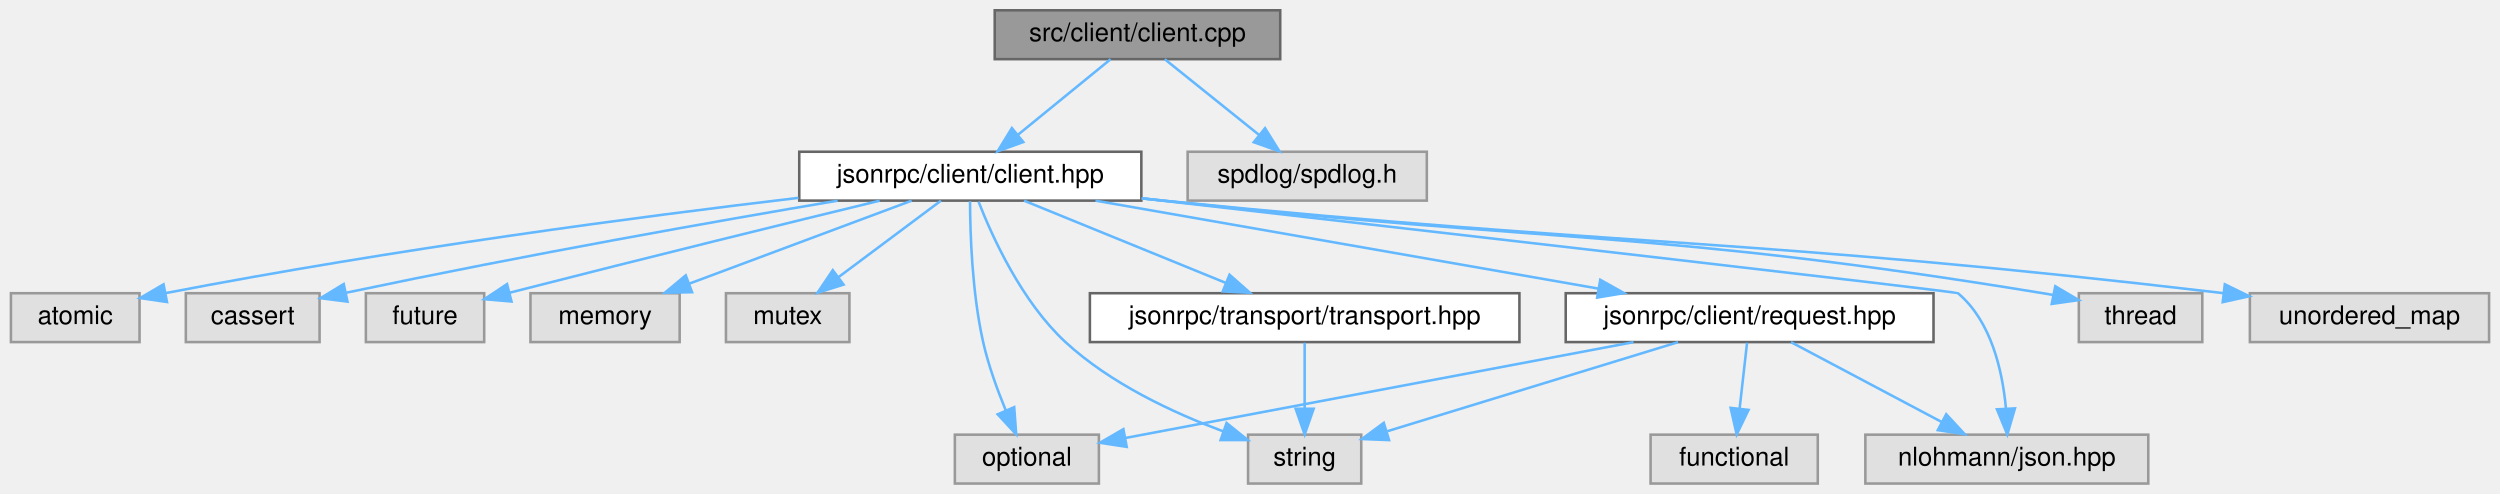
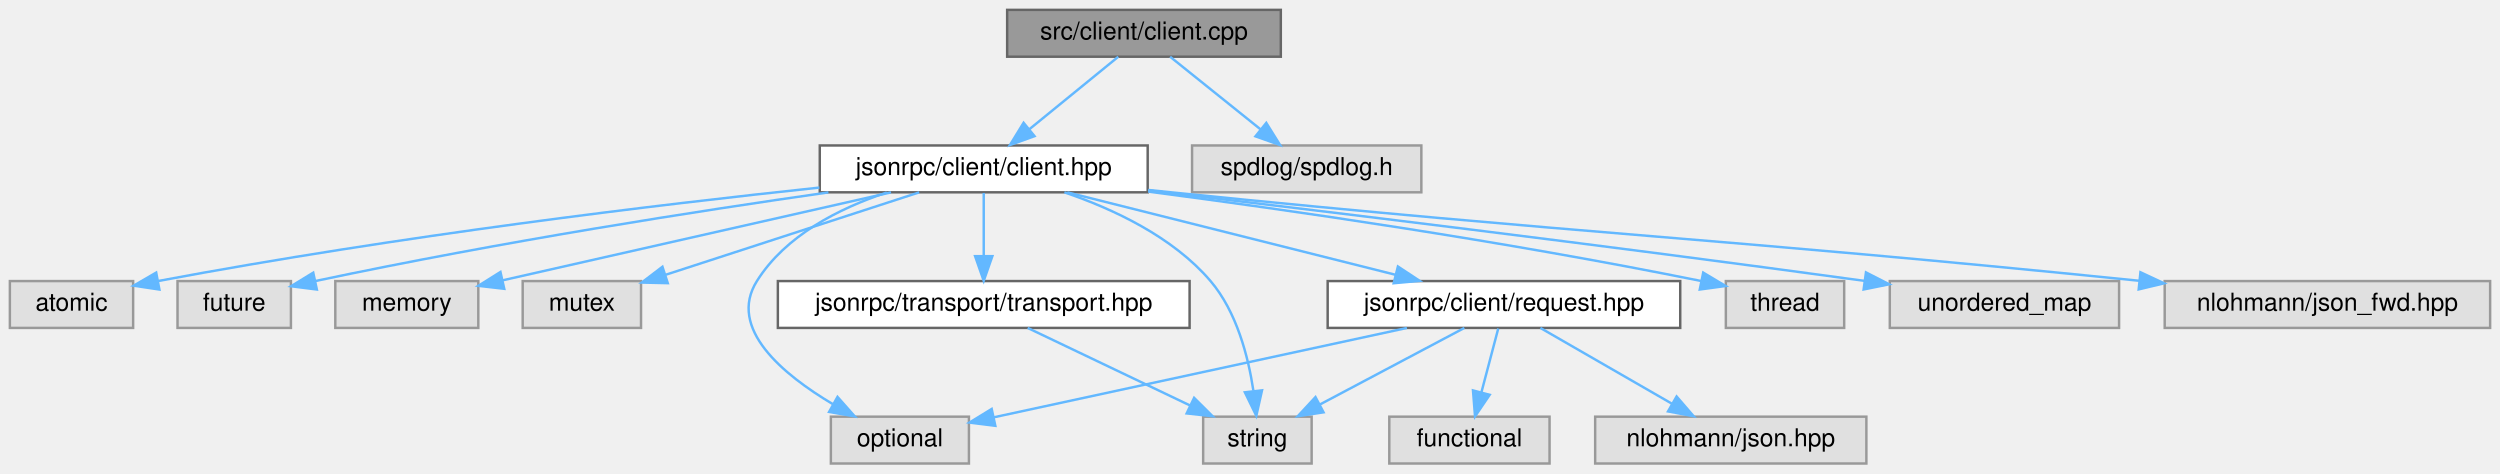
- <svg xmlns="http://www.w3.org/2000/svg" xmlns:xlink="http://www.w3.org/1999/xlink" width="972pt" height="192pt" viewBox="0.00 0.00 971.50 192.00">
+ <svg xmlns="http://www.w3.org/2000/svg" xmlns:xlink="http://www.w3.org/1999/xlink" width="1014pt" height="192pt" viewBox="0.00 0.00 1014.00 192.00">
  <g id="graph0" class="graph" transform="scale(1 1) rotate(0) translate(4 188)">
    <g id="Node000001" class="node">
      <g id="a_Node000001">
        <a xlink:title=" ">
-           <polygon fill="#999999" stroke="#666666" points="493.5,-184 382.5,-184 382.5,-165 493.5,-165 493.5,-184" />
-           <text text-anchor="middle" x="438" y="-172" font-family="Helvetica,sans-Serif" font-size="10.00">src/client/client.cpp</text>
+           <polygon fill="#999999" stroke="#666666" points="515.5,-184 404.5,-184 404.5,-165 515.5,-165 515.5,-184" />
+           <text text-anchor="middle" x="460" y="-172" font-family="Helvetica,sans-Serif" font-size="10.00">src/client/client.cpp</text>
        </a>
      </g>
    </g>
    <g id="Node000002" class="node">
      <g id="a_Node000002">
        <a xlink:href="client_8hpp.html" target="_top" xlink:title=" ">
-           <polygon fill="white" stroke="#666666" points="439.5,-129 306.5,-129 306.5,-110 439.5,-110 439.5,-129" />
-           <text text-anchor="middle" x="373" y="-117" font-family="Helvetica,sans-Serif" font-size="10.00">jsonrpc/client/client.hpp</text>
+           <polygon fill="white" stroke="#666666" points="461.5,-129 328.5,-129 328.5,-110 461.5,-110 461.5,-129" />
+           <text text-anchor="middle" x="395" y="-117" font-family="Helvetica,sans-Serif" font-size="10.00">jsonrpc/client/client.hpp</text>
        </a>
      </g>
    </g>
    <g id="edge1_Node000001_Node000002" class="edge">
      <g id="a_edge1_Node000001_Node000002">
        <a xlink:title=" ">
-           <path fill="none" stroke="#63b8ff" d="M427.56,-164.98C417.85,-157.07 403.18,-145.11 391.5,-135.58" />
-           <polygon fill="#63b8ff" stroke="#63b8ff" points="393.6,-132.78 383.63,-129.17 389.17,-138.2 393.6,-132.78" />
+           <path fill="none" stroke="#63b8ff" d="M449.56,-164.98C439.85,-157.07 425.18,-145.11 413.5,-135.58" />
+           <polygon fill="#63b8ff" stroke="#63b8ff" points="415.6,-132.78 405.63,-129.17 411.17,-138.2 415.6,-132.78" />
        </a>
      </g>
    </g>
    <g id="Node000016" class="node">
      <g id="a_Node000016">
        <a xlink:title=" ">
-           <polygon fill="#e0e0e0" stroke="#999999" points="550.5,-129 457.5,-129 457.5,-110 550.5,-110 550.5,-129" />
-           <text text-anchor="middle" x="504" y="-117" font-family="Helvetica,sans-Serif" font-size="10.00">spdlog/spdlog.h</text>
-         </a>
-       </g>
-     </g>
-     <g id="edge19_Node000001_Node000016" class="edge">
-       <g id="a_edge19_Node000001_Node000016">
-         <a xlink:title=" ">
-           <path fill="none" stroke="#63b8ff" d="M448.6,-164.98C458.46,-157.07 473.35,-145.11 485.22,-135.58" />
-           <polygon fill="#63b8ff" stroke="#63b8ff" points="487.6,-138.16 493.2,-129.17 483.21,-132.7 487.6,-138.16" />
+           <polygon fill="#e0e0e0" stroke="#999999" points="572.5,-129 479.5,-129 479.5,-110 572.5,-110 572.5,-129" />
+           <text text-anchor="middle" x="526" y="-117" font-family="Helvetica,sans-Serif" font-size="10.00">spdlog/spdlog.h</text>
+         </a>
+       </g>
+     </g>
+     <g id="edge18_Node000001_Node000016" class="edge">
+       <g id="a_edge18_Node000001_Node000016">
+         <a xlink:title=" ">
+           <path fill="none" stroke="#63b8ff" d="M470.6,-164.98C480.46,-157.07 495.35,-145.11 507.22,-135.58" />
+           <polygon fill="#63b8ff" stroke="#63b8ff" points="509.6,-138.16 515.2,-129.17 505.21,-132.7 509.6,-138.16" />
        </a>
      </g>
    </g>
    <g id="Node000003" class="node">
      <g id="a_Node000003">
        <a xlink:title=" ">
          <polygon fill="#e0e0e0" stroke="#999999" points="50,-74 0,-74 0,-55 50,-55 50,-74" />
          <text text-anchor="middle" x="25" y="-62" font-family="Helvetica,sans-Serif" font-size="10.00">atomic</text>
        </a>
      </g>
    </g>
    <g id="edge2_Node000002_Node000003" class="edge">
      <g id="a_edge2_Node000002_Node000003">
        <a xlink:title=" ">
-           <path fill="none" stroke="#63b8ff" d="M306.2,-111.08C244.65,-103.78 150.6,-91.45 60.07,-74.03" />
-           <polygon fill="#63b8ff" stroke="#63b8ff" points="60.67,-70.58 50.19,-72.11 59.33,-77.45 60.67,-70.58" />
+           <path fill="none" stroke="#63b8ff" d="M328.34,-111.92C262.48,-104.92 158.72,-92.51 60.02,-74" />
+           <polygon fill="#63b8ff" stroke="#63b8ff" points="60.66,-70.56 50.18,-72.13 59.35,-77.44 60.66,-70.56" />
        </a>
      </g>
    </g>
    <g id="Node000004" class="node">
      <g id="a_Node000004">
        <a xlink:title=" ">
-           <polygon fill="#e0e0e0" stroke="#999999" points="120,-74 68,-74 68,-55 120,-55 120,-74" />
-           <text text-anchor="middle" x="94" y="-62" font-family="Helvetica,sans-Serif" font-size="10.00">cassert</text>
+           <polygon fill="#e0e0e0" stroke="#999999" points="114,-74 68,-74 68,-55 114,-55 114,-74" />
+           <text text-anchor="middle" x="91" y="-62" font-family="Helvetica,sans-Serif" font-size="10.00">future</text>
        </a>
      </g>
    </g>
    <g id="edge3_Node000002_Node000004" class="edge">
      <g id="a_edge3_Node000002_Node000004">
        <a xlink:title=" ">
-           <path fill="none" stroke="#63b8ff" d="M321.42,-109.98C274.14,-101.98 201.97,-89.26 130.42,-74.21" />
-           <polygon fill="#63b8ff" stroke="#63b8ff" points="130.84,-70.72 120.34,-72.07 129.39,-77.57 130.84,-70.72" />
+           <path fill="none" stroke="#63b8ff" d="M332.01,-109.97C278.95,-102.38 200.85,-90.27 123.88,-74.01" />
+           <polygon fill="#63b8ff" stroke="#63b8ff" points="124.52,-70.57 114.01,-71.9 123.05,-77.41 124.52,-70.57" />
        </a>
      </g>
    </g>
    <g id="Node000005" class="node">
      <g id="a_Node000005">
        <a xlink:title=" ">
-           <polygon fill="#e0e0e0" stroke="#999999" points="184,-74 138,-74 138,-55 184,-55 184,-74" />
-           <text text-anchor="middle" x="161" y="-62" font-family="Helvetica,sans-Serif" font-size="10.00">future</text>
+           <polygon fill="#e0e0e0" stroke="#999999" points="190,-74 132,-74 132,-55 190,-55 190,-74" />
+           <text text-anchor="middle" x="161" y="-62" font-family="Helvetica,sans-Serif" font-size="10.00">memory</text>
        </a>
      </g>
    </g>
    <g id="edge4_Node000002_Node000005" class="edge">
      <g id="a_edge4_Node000002_Node000005">
        <a xlink:title=" ">
-           <path fill="none" stroke="#63b8ff" d="M337.77,-109.98C303.44,-101.64 249.51,-88.42 193.75,-74.16" />
-           <polygon fill="#63b8ff" stroke="#63b8ff" points="194.62,-70.77 184.06,-71.68 192.88,-77.55 194.62,-70.77" />
+           <path fill="none" stroke="#63b8ff" d="M357.4,-109.98C314.23,-100.21 243.73,-84.24 199.98,-74.33" />
+           <polygon fill="#63b8ff" stroke="#63b8ff" points="200.53,-70.86 190,-72.07 198.98,-77.69 200.53,-70.86" />
        </a>
      </g>
    </g>
    <g id="Node000006" class="node">
      <g id="a_Node000006">
        <a xlink:title=" ">
-           <polygon fill="#e0e0e0" stroke="#999999" points="260,-74 202,-74 202,-55 260,-55 260,-74" />
-           <text text-anchor="middle" x="231" y="-62" font-family="Helvetica,sans-Serif" font-size="10.00">memory</text>
+           <polygon fill="#e0e0e0" stroke="#999999" points="256,-74 208,-74 208,-55 256,-55 256,-74" />
+           <text text-anchor="middle" x="232" y="-62" font-family="Helvetica,sans-Serif" font-size="10.00">mutex</text>
        </a>
      </g>
    </g>
    <g id="edge5_Node000002_Node000006" class="edge">
      <g id="a_edge5_Node000002_Node000006">
        <a xlink:title=" ">
-           <path fill="none" stroke="#63b8ff" d="M350.19,-109.98C326.83,-101.27 290.3,-87.63 263.83,-77.75" />
-           <polygon fill="#63b8ff" stroke="#63b8ff" points="264.82,-74.39 254.23,-74.17 262.37,-80.95 264.82,-74.39" />
+           <path fill="none" stroke="#63b8ff" d="M368.81,-109.98C340.92,-100.91 296.66,-86.52 266.07,-76.58" />
+           <polygon fill="#63b8ff" stroke="#63b8ff" points="266.85,-73.15 256.26,-73.39 264.69,-79.81 266.85,-73.15" />
        </a>
      </g>
    </g>
    <g id="Node000007" class="node">
      <g id="a_Node000007">
        <a xlink:title=" ">
-           <polygon fill="#e0e0e0" stroke="#999999" points="326,-74 278,-74 278,-55 326,-55 326,-74" />
-           <text text-anchor="middle" x="302" y="-62" font-family="Helvetica,sans-Serif" font-size="10.00">mutex</text>
+           <polygon fill="#e0e0e0" stroke="#999999" points="389,-19 333,-19 333,0 389,0 389,-19" />
+           <text text-anchor="middle" x="361" y="-7" font-family="Helvetica,sans-Serif" font-size="10.00">optional</text>
        </a>
      </g>
    </g>
    <g id="edge6_Node000002_Node000007" class="edge">
      <g id="a_edge6_Node000002_Node000007">
        <a xlink:title=" ">
-           <path fill="none" stroke="#63b8ff" d="M361.59,-109.98C350.89,-102 334.66,-89.88 321.84,-80.31" />
-           <polygon fill="#63b8ff" stroke="#63b8ff" points="323.72,-77.35 313.61,-74.17 319.53,-82.96 323.72,-77.35" />
+           <path fill="none" stroke="#63b8ff" d="M355.69,-109.92C336.29,-103.48 314.59,-92.49 303,-74 290.98,-54.83 313.52,-36.1 333.92,-24.01" />
+           <polygon fill="#63b8ff" stroke="#63b8ff" points="335.69,-27.03 342.71,-19.1 332.27,-20.92 335.69,-27.03" />
        </a>
      </g>
    </g>
    <g id="Node000008" class="node">
      <g id="a_Node000008">
        <a xlink:title=" ">
-           <polygon fill="#e0e0e0" stroke="#999999" points="423,-19 367,-19 367,0 423,0 423,-19" />
-           <text text-anchor="middle" x="395" y="-7" font-family="Helvetica,sans-Serif" font-size="10.00">optional</text>
+           <polygon fill="#e0e0e0" stroke="#999999" points="528,-19 484,-19 484,0 528,0 528,-19" />
+           <text text-anchor="middle" x="506" y="-7" font-family="Helvetica,sans-Serif" font-size="10.00">string</text>
        </a>
      </g>
    </g>
    <g id="edge7_Node000002_Node000008" class="edge">
      <g id="a_edge7_Node000002_Node000008">
        <a xlink:title=" ">
-           <path fill="none" stroke="#63b8ff" d="M372.9,-109.76C372.94,-97.4 373.67,-74.2 378,-55 380.02,-46.02 383.5,-36.45 386.78,-28.48" />
-           <polygon fill="#63b8ff" stroke="#63b8ff" points="390.07,-29.7 390.85,-19.13 383.65,-26.91 390.07,-29.7" />
+           <path fill="none" stroke="#63b8ff" d="M427.71,-109.99C447.46,-103.27 471.7,-91.96 487,-74 497.61,-61.54 502.29,-43.34 504.36,-29.61" />
+           <polygon fill="#63b8ff" stroke="#63b8ff" points="507.88,-29.69 505.56,-19.35 500.92,-28.88 507.88,-29.69" />
        </a>
      </g>
    </g>
    <g id="Node000009" class="node">
      <g id="a_Node000009">
        <a xlink:title=" ">
-           <polygon fill="#e0e0e0" stroke="#999999" points="525,-19 481,-19 481,0 525,0 525,-19" />
-           <text text-anchor="middle" x="503" y="-7" font-family="Helvetica,sans-Serif" font-size="10.00">string</text>
+           <polygon fill="#e0e0e0" stroke="#999999" points="744,-74 696,-74 696,-55 744,-55 744,-74" />
+           <text text-anchor="middle" x="720" y="-62" font-family="Helvetica,sans-Serif" font-size="10.00">thread</text>
        </a>
      </g>
    </g>
    <g id="edge8_Node000002_Node000009" class="edge">
      <g id="a_edge8_Node000002_Node000009">
        <a xlink:title=" ">
-           <path fill="none" stroke="#63b8ff" d="M376.21,-109.6C381.43,-96.19 392.93,-70.74 410,-55 427.48,-38.88 451.86,-27.51 471.28,-20.3" />
-           <polygon fill="#63b8ff" stroke="#63b8ff" points="472.64,-23.53 480.91,-16.9 470.32,-16.92 472.64,-23.53" />
+           <path fill="none" stroke="#63b8ff" d="M461.73,-110.28C518.87,-102.8 603.51,-90.66 686.11,-74" />
+           <polygon fill="#63b8ff" stroke="#63b8ff" points="686.82,-77.43 695.91,-72 685.42,-70.57 686.82,-77.43" />
        </a>
      </g>
    </g>
    <g id="Node000010" class="node">
      <g id="a_Node000010">
        <a xlink:title=" ">
-           <polygon fill="#e0e0e0" stroke="#999999" points="852,-74 804,-74 804,-55 852,-55 852,-74" />
-           <text text-anchor="middle" x="828" y="-62" font-family="Helvetica,sans-Serif" font-size="10.00">thread</text>
+           <polygon fill="#e0e0e0" stroke="#999999" points="855.5,-74 762.5,-74 762.5,-55 855.5,-55 855.5,-74" />
+           <text text-anchor="middle" x="809" y="-62" font-family="Helvetica,sans-Serif" font-size="10.00">unordered_map</text>
        </a>
      </g>
    </g>
    <g id="edge9_Node000002_Node000010" class="edge">
      <g id="a_edge9_Node000002_Node000010">
        <a xlink:title=" ">
-           <path fill="none" stroke="#63b8ff" d="M439.65,-110.92C442.47,-110.61 445.26,-110.3 448,-110 599.93,-93.39 639.17,-98.72 790,-74 791.28,-73.79 792.57,-73.57 793.88,-73.33" />
-           <polygon fill="#63b8ff" stroke="#63b8ff" points="794.84,-76.71 803.96,-71.32 793.47,-69.84 794.84,-76.71" />
+           <path fill="none" stroke="#63b8ff" d="M461.71,-110.75C531.49,-102.53 644.46,-88.86 752.19,-74.08" />
+           <polygon fill="#63b8ff" stroke="#63b8ff" points="752.83,-77.52 762.26,-72.69 751.88,-70.59 752.83,-77.52" />
        </a>
      </g>
    </g>
    <g id="Node000011" class="node">
      <g id="a_Node000011">
        <a xlink:title=" ">
-           <polygon fill="#e0e0e0" stroke="#999999" points="963.5,-74 870.5,-74 870.5,-55 963.5,-55 963.5,-74" />
-           <text text-anchor="middle" x="917" y="-62" font-family="Helvetica,sans-Serif" font-size="10.00">unordered_map</text>
+           <polygon fill="#e0e0e0" stroke="#999999" points="1006,-74 874,-74 874,-55 1006,-55 1006,-74" />
+           <text text-anchor="middle" x="940" y="-62" font-family="Helvetica,sans-Serif" font-size="10.00">nlohmann/json_fwd.hpp</text>
        </a>
      </g>
    </g>
    <g id="edge10_Node000002_Node000011" class="edge">
      <g id="a_edge10_Node000002_Node000011">
        <a xlink:title=" ">
-           <path fill="none" stroke="#63b8ff" d="M439.65,-110.86C442.47,-110.56 445.26,-110.27 448,-110 628.11,-91.95 676.36,-95.69 860.28,-74.01" />
-           <polygon fill="#63b8ff" stroke="#63b8ff" points="860.76,-77.47 870.28,-72.82 859.94,-70.52 860.76,-77.47" />
+           <path fill="none" stroke="#63b8ff" d="M461.72,-110.96C464.86,-110.63 467.96,-110.31 471,-110 642.69,-92.56 688.39,-91.92 863.67,-74.12" />
+           <polygon fill="#63b8ff" stroke="#63b8ff" points="864.16,-77.58 873.76,-73.09 863.45,-70.62 864.16,-77.58" />
        </a>
      </g>
    </g>
    <g id="Node000012" class="node">
      <g id="a_Node000012">
-         <a xlink:title=" ">
-           <polygon fill="#e0e0e0" stroke="#999999" points="831,-19 721,-19 721,0 831,0 831,-19" />
-           <text text-anchor="middle" x="776" y="-7" font-family="Helvetica,sans-Serif" font-size="10.00">nlohmann/json.hpp</text>
+         <a xlink:href="client_2request_8hpp.html" target="_top" xlink:title=" ">
+           <polygon fill="white" stroke="#666666" points="677.5,-74 534.5,-74 534.5,-55 677.5,-55 677.5,-74" />
+           <text text-anchor="middle" x="606" y="-62" font-family="Helvetica,sans-Serif" font-size="10.00">jsonrpc/client/request.hpp</text>
        </a>
      </g>
    </g>
    <g id="edge11_Node000002_Node000012" class="edge">
      <g id="a_edge11_Node000002_Node000012">
        <a xlink:title=" ">
-           <path fill="none" stroke="#63b8ff" d="M439.73,-110.88C549.5,-98.34 756.24,-74.63 757,-74 769.94,-63.15 774.29,-43.87 775.64,-29.39" />
-           <polygon fill="#63b8ff" stroke="#63b8ff" points="779.16,-29.23 776.19,-19.06 772.17,-28.86 779.16,-29.23" />
-         </a>
-       </g>
-     </g>
-     <g id="Node000013" class="node">
-       <g id="a_Node000013">
-         <a xlink:href="client_2request_8hpp.html" target="_top" xlink:title=" ">
-           <polygon fill="white" stroke="#666666" points="747.5,-74 604.5,-74 604.5,-55 747.5,-55 747.5,-74" />
-           <text text-anchor="middle" x="676" y="-62" font-family="Helvetica,sans-Serif" font-size="10.00">jsonrpc/client/request.hpp</text>
-         </a>
-       </g>
-     </g>
-     <g id="edge12_Node000002_Node000013" class="edge">
-       <g id="a_edge12_Node000002_Node000013">
-         <a xlink:title=" ">
-           <path fill="none" stroke="#63b8ff" d="M421.68,-109.98C474.94,-100.67 560.31,-85.74 617.25,-75.78" />
-           <polygon fill="#63b8ff" stroke="#63b8ff" points="617.94,-79.21 627.19,-74.04 616.73,-72.31 617.94,-79.21" />
+           <path fill="none" stroke="#63b8ff" d="M428.9,-109.98C465.02,-100.91 522.32,-86.52 561.92,-76.57" />
+           <polygon fill="#63b8ff" stroke="#63b8ff" points="562.99,-79.91 571.83,-74.08 561.28,-73.12 562.99,-79.91" />
        </a>
      </g>
    </g>
    <g id="Node000015" class="node">
      <g id="a_Node000015">
        <a xlink:href="transport_8hpp.html" target="_top" xlink:title=" ">
-           <polygon fill="white" stroke="#666666" points="586.5,-74 419.5,-74 419.5,-55 586.5,-55 586.5,-74" />
-           <text text-anchor="middle" x="503" y="-62" font-family="Helvetica,sans-Serif" font-size="10.00">jsonrpc/transport/transport.hpp</text>
-         </a>
-       </g>
-     </g>
-     <g id="edge17_Node000002_Node000015" class="edge">
-       <g id="a_edge17_Node000002_Node000015">
-         <a xlink:title=" ">
-           <path fill="none" stroke="#63b8ff" d="M393.89,-109.98C415.08,-101.34 448.13,-87.87 472.3,-78.02" />
-           <polygon fill="#63b8ff" stroke="#63b8ff" points="473.79,-81.19 481.73,-74.17 471.15,-74.7 473.79,-81.19" />
-         </a>
-       </g>
-     </g>
-     <g id="edge14_Node000013_Node000008" class="edge">
-       <g id="a_edge14_Node000013_Node000008">
-         <a xlink:title=" ">
-           <path fill="none" stroke="#63b8ff" d="M630.85,-54.98C576.13,-44.66 484.88,-27.45 433.4,-17.74" />
-           <polygon fill="#63b8ff" stroke="#63b8ff" points="433.82,-14.26 423.35,-15.85 432.52,-21.14 433.82,-14.26" />
-         </a>
-       </g>
-     </g>
-     <g id="edge15_Node000013_Node000009" class="edge">
-       <g id="a_edge15_Node000013_Node000009">
-         <a xlink:title=" ">
-           <path fill="none" stroke="#63b8ff" d="M648.2,-54.98C617.35,-45.53 567.63,-30.3 535.13,-20.34" />
-           <polygon fill="#63b8ff" stroke="#63b8ff" points="535.81,-16.89 525.23,-17.31 533.76,-23.59 535.81,-16.89" />
-         </a>
-       </g>
-     </g>
-     <g id="edge16_Node000013_Node000012" class="edge">
-       <g id="a_edge16_Node000013_Node000012">
-         <a xlink:title=" ">
-           <path fill="none" stroke="#63b8ff" d="M692.07,-54.98C707.86,-46.61 732.22,-33.7 750.63,-23.95" />
-           <polygon fill="#63b8ff" stroke="#63b8ff" points="752.44,-26.95 759.64,-19.17 749.17,-20.76 752.44,-26.95" />
+           <polygon fill="white" stroke="#666666" points="478.5,-74 311.5,-74 311.5,-55 478.5,-55 478.5,-74" />
+           <text text-anchor="middle" x="395" y="-62" font-family="Helvetica,sans-Serif" font-size="10.00">jsonrpc/transport/transport.hpp</text>
+         </a>
+       </g>
+     </g>
+     <g id="edge16_Node000002_Node000015" class="edge">
+       <g id="a_edge16_Node000002_Node000015">
+         <a xlink:title=" ">
+           <path fill="none" stroke="#63b8ff" d="M395,-109.75C395,-102.8 395,-92.85 395,-84.13" />
+           <polygon fill="#63b8ff" stroke="#63b8ff" points="398.5,-84.09 395,-74.09 391.5,-84.09 398.5,-84.09" />
+         </a>
+       </g>
+     </g>
+     <g id="edge13_Node000012_Node000007" class="edge">
+       <g id="a_edge13_Node000012_Node000007">
+         <a xlink:title=" ">
+           <path fill="none" stroke="#63b8ff" d="M566.64,-54.98C520.48,-45 444.52,-28.57 398.98,-18.72" />
+           <polygon fill="#63b8ff" stroke="#63b8ff" points="399.71,-15.29 389.19,-16.6 398.23,-22.13 399.71,-15.29" />
+         </a>
+       </g>
+     </g>
+     <g id="edge14_Node000012_Node000008" class="edge">
+       <g id="a_edge14_Node000012_Node000008">
+         <a xlink:title=" ">
+           <path fill="none" stroke="#63b8ff" d="M589.93,-54.98C574.14,-46.61 549.78,-33.7 531.37,-23.95" />
+           <polygon fill="#63b8ff" stroke="#63b8ff" points="532.83,-20.76 522.36,-19.17 529.56,-26.95 532.83,-20.76" />
+         </a>
+       </g>
+     </g>
+     <g id="Node000013" class="node">
+       <g id="a_Node000013">
+         <a xlink:title=" ">
+           <polygon fill="#e0e0e0" stroke="#999999" points="624.5,-19 559.5,-19 559.5,0 624.5,0 624.5,-19" />
+           <text text-anchor="middle" x="592" y="-7" font-family="Helvetica,sans-Serif" font-size="10.00">functional</text>
+         </a>
+       </g>
+     </g>
+     <g id="edge12_Node000012_Node000013" class="edge">
+       <g id="a_edge12_Node000012_Node000013">
+         <a xlink:title=" ">
+           <path fill="none" stroke="#63b8ff" d="M603.69,-54.75C601.83,-47.72 599.16,-37.62 596.85,-28.84" />
+           <polygon fill="#63b8ff" stroke="#63b8ff" points="600.21,-27.86 594.27,-19.09 593.44,-29.65 600.21,-27.86" />
        </a>
      </g>
    </g>
    <g id="Node000014" class="node">
      <g id="a_Node000014">
        <a xlink:title=" ">
-           <polygon fill="#e0e0e0" stroke="#999999" points="702.5,-19 637.5,-19 637.5,0 702.5,0 702.5,-19" />
-           <text text-anchor="middle" x="670" y="-7" font-family="Helvetica,sans-Serif" font-size="10.00">functional</text>
-         </a>
-       </g>
-     </g>
-     <g id="edge13_Node000013_Node000014" class="edge">
-       <g id="a_edge13_Node000013_Node000014">
-         <a xlink:title=" ">
-           <path fill="none" stroke="#63b8ff" d="M675.01,-54.75C674.22,-47.8 673.1,-37.85 672.11,-29.13" />
-           <polygon fill="#63b8ff" stroke="#63b8ff" points="675.58,-28.63 670.97,-19.09 668.62,-29.42 675.58,-28.63" />
-         </a>
-       </g>
-     </g>
-     <g id="edge18_Node000015_Node000009" class="edge">
-       <g id="a_edge18_Node000015_Node000009">
-         <a xlink:title=" ">
-           <path fill="none" stroke="#63b8ff" d="M503,-54.75C503,-47.8 503,-37.85 503,-29.13" />
-           <polygon fill="#63b8ff" stroke="#63b8ff" points="506.5,-29.09 503,-19.09 499.5,-29.09 506.5,-29.09" />
+           <polygon fill="#e0e0e0" stroke="#999999" points="753,-19 643,-19 643,0 753,0 753,-19" />
+           <text text-anchor="middle" x="698" y="-7" font-family="Helvetica,sans-Serif" font-size="10.00">nlohmann/json.hpp</text>
+         </a>
+       </g>
+     </g>
+     <g id="edge15_Node000012_Node000014" class="edge">
+       <g id="a_edge15_Node000012_Node000014">
+         <a xlink:title=" ">
+           <path fill="none" stroke="#63b8ff" d="M620.78,-54.98C635.18,-46.69 657.31,-33.94 674.19,-24.22" />
+           <polygon fill="#63b8ff" stroke="#63b8ff" points="676.03,-27.19 682.95,-19.17 672.54,-21.13 676.03,-27.19" />
+         </a>
+       </g>
+     </g>
+     <g id="edge17_Node000015_Node000008" class="edge">
+       <g id="a_edge17_Node000015_Node000008">
+         <a xlink:title=" ">
+           <path fill="none" stroke="#63b8ff" d="M412.83,-54.98C430.61,-46.5 458.15,-33.35 478.68,-23.54" />
+           <polygon fill="#63b8ff" stroke="#63b8ff" points="480.33,-26.64 487.84,-19.17 477.31,-20.32 480.33,-26.64" />
        </a>
      </g>
    </g>
  </g>
</svg>
